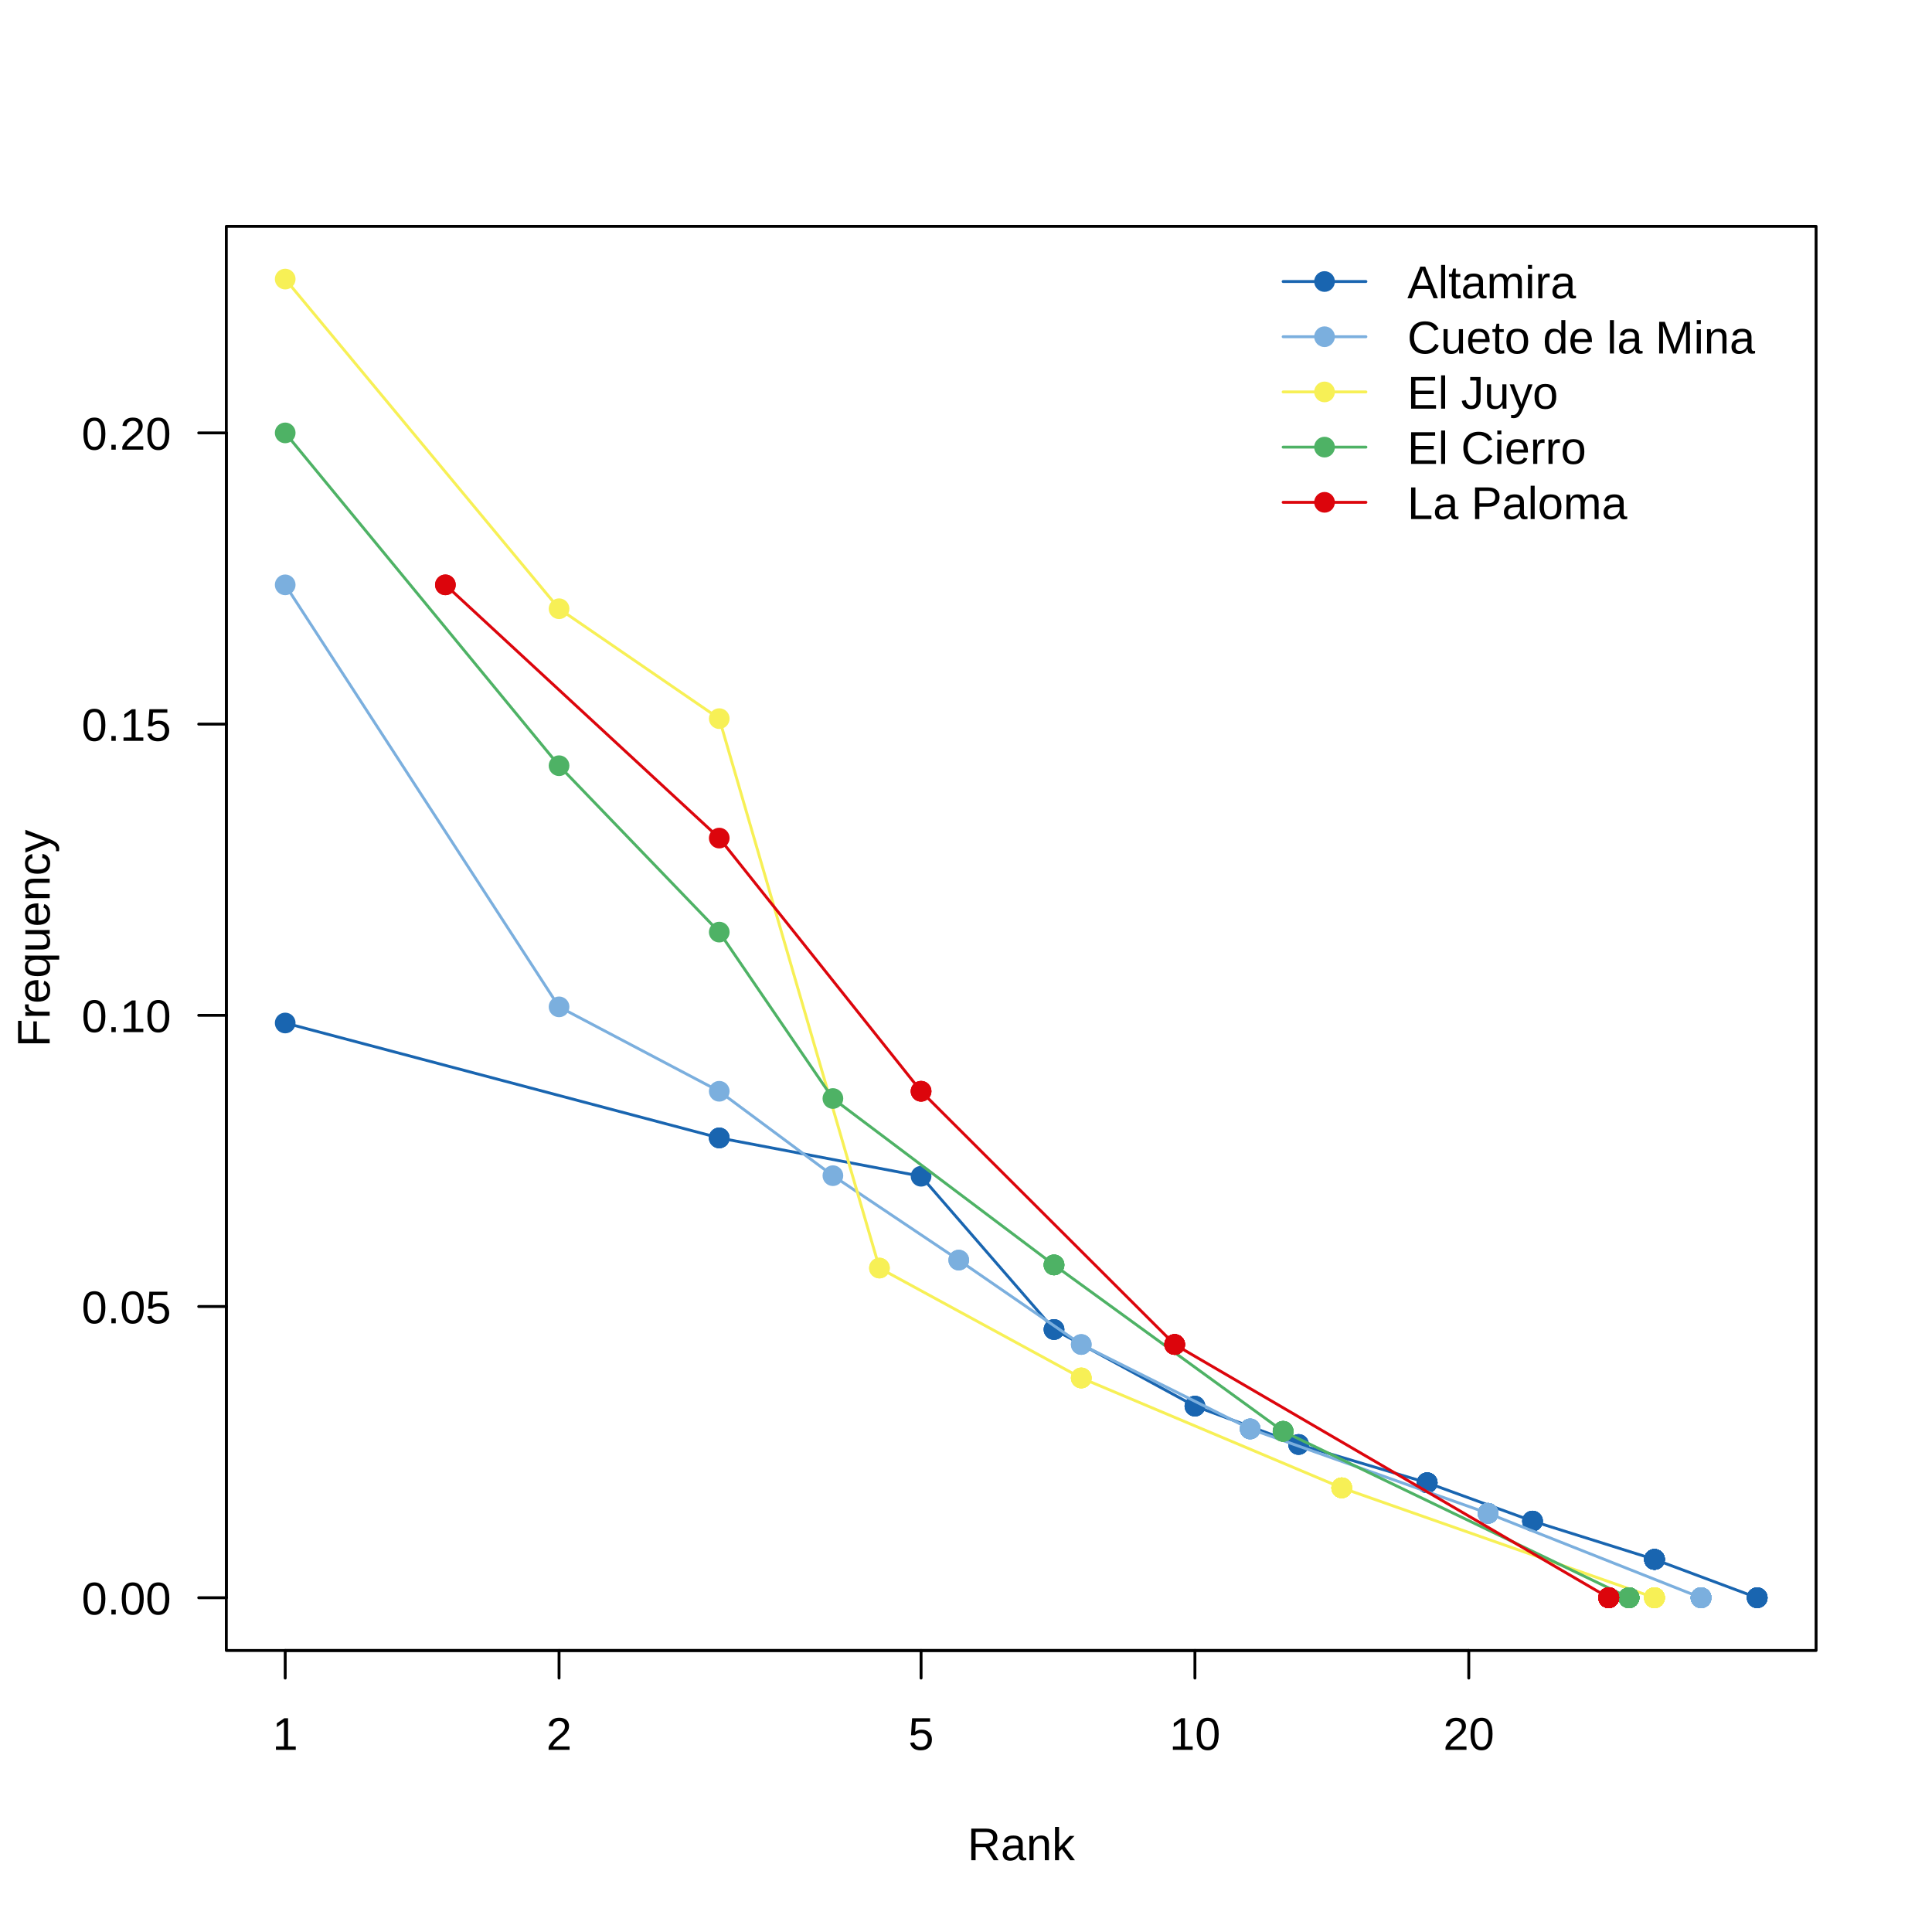
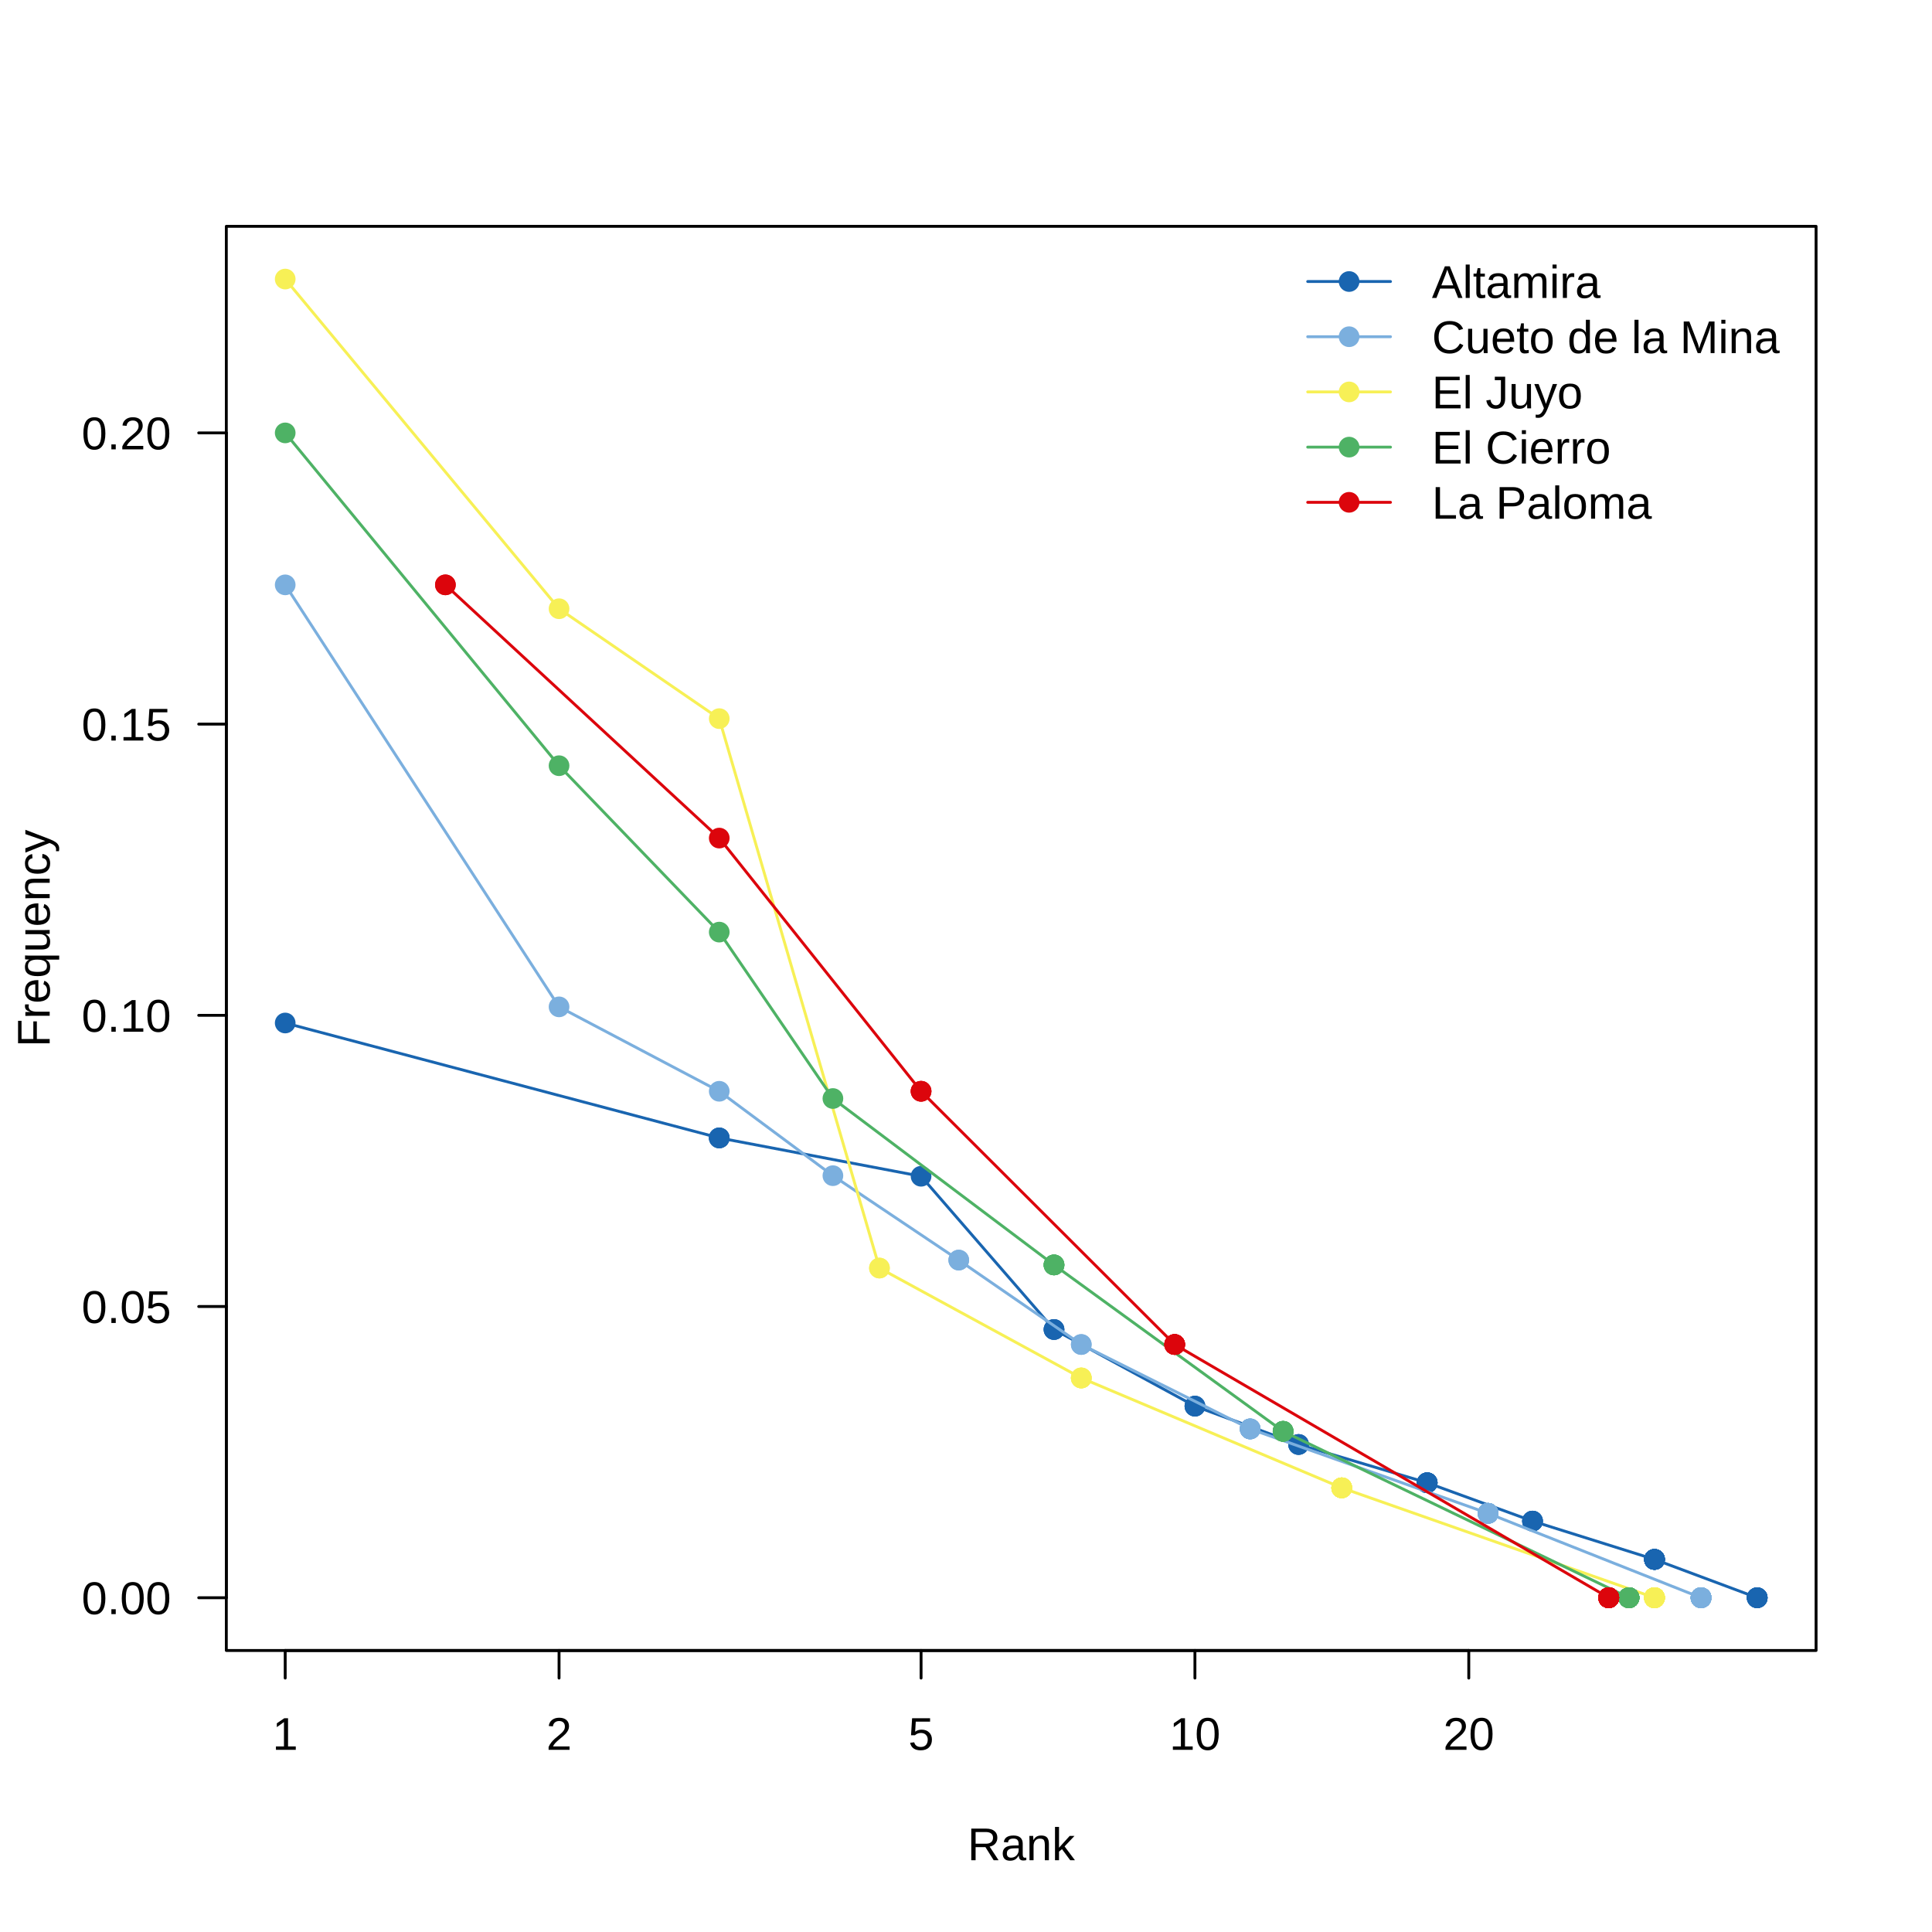
<svg xmlns="http://www.w3.org/2000/svg" class="svglite" width="504.00pt" height="504.00pt" viewBox="0 0 504.00 504.00">
  <defs>
    <style type="text/css">
    .svglite line, .svglite polyline, .svglite polygon, .svglite path, .svglite rect, .svglite circle {
      fill: none;
      stroke: #000000;
      stroke-linecap: round;
      stroke-linejoin: round;
      stroke-miterlimit: 10.00;
    }
    .svglite text {
      white-space: pre;
    }
  </style>
  </defs>
  <rect width="100%" height="100%" style="stroke: none; fill: #FFFFFF;" />
  <defs>
    <clipPath id="cpMC4wMHw1MDQuMDB8MC4wMHw1MDQuMDA=">
      <rect x="0.00" y="0.00" width="504.00" height="504.00" />
    </clipPath>
  </defs>
  <g clip-path="url(#cpMC4wMHw1MDQuMDB8MC4wMHw1MDQuMDA=)">
</g>
  <defs>
    <clipPath id="cpNTkuMDR8NDczLjc2fDU5LjA0fDQzMC41Ng==">
      <rect x="59.04" y="59.04" width="414.72" height="371.52" />
    </clipPath>
  </defs>
  <g clip-path="url(#cpNTkuMDR8NDczLjc2fDU5LjA0fDQzMC41Ng==)">
    <polyline points="74.40,266.87 187.63,296.85 187.63,296.85 187.63,296.85 240.28,306.85 274.96,346.83 274.96,346.83 274.96,346.83 311.72,366.82 311.72,366.82 311.72,366.82 338.76,376.82 338.76,376.82 338.76,376.82 372.31,386.81 372.31,386.81 372.31,386.81 372.31,386.81 372.31,386.81 372.31,386.81 372.31,386.81 399.79,396.81 399.79,396.81 399.79,396.81 399.79,396.81 431.61,406.80 431.61,406.80 431.61,406.80 431.61,406.80 431.61,406.80 431.61,406.80 431.61,406.80 431.61,406.80 431.61,406.80 431.61,406.80 431.61,406.80 431.61,406.80 431.61,406.80 458.40,416.80 458.40,416.80 458.40,416.80 458.40,416.80 458.40,416.80 458.40,416.80 " style="stroke-width: 0.75; stroke: #1965B0;" />
    <circle cx="74.40" cy="266.87" r="2.70" style="stroke-width: 0.75; stroke: none; fill: #1965B0;" />
    <circle cx="187.63" cy="296.85" r="2.70" style="stroke-width: 0.75; stroke: none; fill: #1965B0;" />
    <circle cx="187.63" cy="296.85" r="2.70" style="stroke-width: 0.75; stroke: none; fill: #1965B0;" />
    <circle cx="187.63" cy="296.85" r="2.70" style="stroke-width: 0.75; stroke: none; fill: #1965B0;" />
    <circle cx="240.28" cy="306.85" r="2.70" style="stroke-width: 0.75; stroke: none; fill: #1965B0;" />
    <circle cx="274.96" cy="346.83" r="2.70" style="stroke-width: 0.75; stroke: none; fill: #1965B0;" />
    <circle cx="274.96" cy="346.83" r="2.70" style="stroke-width: 0.75; stroke: none; fill: #1965B0;" />
    <circle cx="274.96" cy="346.83" r="2.70" style="stroke-width: 0.75; stroke: none; fill: #1965B0;" />
    <circle cx="311.72" cy="366.82" r="2.70" style="stroke-width: 0.75; stroke: none; fill: #1965B0;" />
    <circle cx="311.72" cy="366.82" r="2.70" style="stroke-width: 0.75; stroke: none; fill: #1965B0;" />
    <circle cx="311.72" cy="366.82" r="2.70" style="stroke-width: 0.75; stroke: none; fill: #1965B0;" />
    <circle cx="338.76" cy="376.82" r="2.70" style="stroke-width: 0.75; stroke: none; fill: #1965B0;" />
    <circle cx="338.76" cy="376.82" r="2.70" style="stroke-width: 0.75; stroke: none; fill: #1965B0;" />
    <circle cx="338.76" cy="376.82" r="2.70" style="stroke-width: 0.75; stroke: none; fill: #1965B0;" />
    <circle cx="372.31" cy="386.81" r="2.70" style="stroke-width: 0.75; stroke: none; fill: #1965B0;" />
    <circle cx="372.31" cy="386.81" r="2.70" style="stroke-width: 0.75; stroke: none; fill: #1965B0;" />
    <circle cx="372.31" cy="386.81" r="2.70" style="stroke-width: 0.75; stroke: none; fill: #1965B0;" />
    <circle cx="372.31" cy="386.81" r="2.70" style="stroke-width: 0.75; stroke: none; fill: #1965B0;" />
    <circle cx="372.31" cy="386.81" r="2.70" style="stroke-width: 0.75; stroke: none; fill: #1965B0;" />
    <circle cx="372.31" cy="386.81" r="2.70" style="stroke-width: 0.75; stroke: none; fill: #1965B0;" />
    <circle cx="372.31" cy="386.81" r="2.70" style="stroke-width: 0.75; stroke: none; fill: #1965B0;" />
    <circle cx="399.79" cy="396.81" r="2.70" style="stroke-width: 0.75; stroke: none; fill: #1965B0;" />
    <circle cx="399.79" cy="396.81" r="2.70" style="stroke-width: 0.75; stroke: none; fill: #1965B0;" />
    <circle cx="399.79" cy="396.81" r="2.70" style="stroke-width: 0.75; stroke: none; fill: #1965B0;" />
    <circle cx="399.79" cy="396.81" r="2.70" style="stroke-width: 0.75; stroke: none; fill: #1965B0;" />
    <circle cx="431.61" cy="406.80" r="2.70" style="stroke-width: 0.75; stroke: none; fill: #1965B0;" />
    <circle cx="431.61" cy="406.80" r="2.70" style="stroke-width: 0.75; stroke: none; fill: #1965B0;" />
    <circle cx="431.61" cy="406.80" r="2.70" style="stroke-width: 0.75; stroke: none; fill: #1965B0;" />
    <circle cx="431.61" cy="406.80" r="2.70" style="stroke-width: 0.75; stroke: none; fill: #1965B0;" />
    <circle cx="431.61" cy="406.80" r="2.70" style="stroke-width: 0.75; stroke: none; fill: #1965B0;" />
    <circle cx="431.61" cy="406.80" r="2.70" style="stroke-width: 0.75; stroke: none; fill: #1965B0;" />
    <circle cx="431.61" cy="406.80" r="2.70" style="stroke-width: 0.75; stroke: none; fill: #1965B0;" />
    <circle cx="431.61" cy="406.80" r="2.70" style="stroke-width: 0.75; stroke: none; fill: #1965B0;" />
    <circle cx="431.61" cy="406.80" r="2.70" style="stroke-width: 0.75; stroke: none; fill: #1965B0;" />
    <circle cx="431.61" cy="406.80" r="2.70" style="stroke-width: 0.75; stroke: none; fill: #1965B0;" />
    <circle cx="431.61" cy="406.80" r="2.70" style="stroke-width: 0.75; stroke: none; fill: #1965B0;" />
    <circle cx="431.61" cy="406.80" r="2.70" style="stroke-width: 0.75; stroke: none; fill: #1965B0;" />
    <circle cx="431.61" cy="406.80" r="2.70" style="stroke-width: 0.75; stroke: none; fill: #1965B0;" />
    <circle cx="458.40" cy="416.80" r="2.70" style="stroke-width: 0.75; stroke: none; fill: #1965B0;" />
    <circle cx="458.40" cy="416.80" r="2.70" style="stroke-width: 0.75; stroke: none; fill: #1965B0;" />
    <circle cx="458.40" cy="416.80" r="2.70" style="stroke-width: 0.75; stroke: none; fill: #1965B0;" />
    <circle cx="458.40" cy="416.80" r="2.70" style="stroke-width: 0.75; stroke: none; fill: #1965B0;" />
    <circle cx="458.40" cy="416.80" r="2.70" style="stroke-width: 0.75; stroke: none; fill: #1965B0;" />
    <circle cx="458.40" cy="416.80" r="2.70" style="stroke-width: 0.75; stroke: none; fill: #1965B0;" />
    <polyline points="74.40,152.57 145.84,262.66 187.63,284.68 217.28,306.70 250.11,328.72 250.11,328.72 282.07,350.74 282.07,350.74 326.13,372.76 326.13,372.76 326.13,372.76 326.13,372.76 326.13,372.76 326.13,372.76 388.19,394.78 388.19,394.78 388.19,394.78 388.19,394.78 388.19,394.78 388.19,394.78 388.19,394.78 388.19,394.78 388.19,394.78 388.19,394.78 388.19,394.78 388.19,394.78 388.19,394.78 443.75,416.80 443.75,416.80 443.75,416.80 443.75,416.80 443.75,416.80 443.75,416.80 443.75,416.80 443.75,416.80 443.75,416.80 443.75,416.80 443.75,416.80 443.75,416.80 443.75,416.80 443.75,416.80 443.75,416.80 443.75,416.80 443.75,416.80 " style="stroke-width: 0.75; stroke: #7BAFDE;" />
    <circle cx="74.40" cy="152.57" r="2.70" style="stroke-width: 0.75; stroke: none; fill: #7BAFDE;" />
    <circle cx="145.84" cy="262.66" r="2.70" style="stroke-width: 0.75; stroke: none; fill: #7BAFDE;" />
    <circle cx="187.63" cy="284.68" r="2.70" style="stroke-width: 0.75; stroke: none; fill: #7BAFDE;" />
    <circle cx="217.28" cy="306.70" r="2.70" style="stroke-width: 0.75; stroke: none; fill: #7BAFDE;" />
    <circle cx="250.11" cy="328.72" r="2.70" style="stroke-width: 0.75; stroke: none; fill: #7BAFDE;" />
    <circle cx="250.11" cy="328.72" r="2.70" style="stroke-width: 0.75; stroke: none; fill: #7BAFDE;" />
    <circle cx="282.07" cy="350.74" r="2.70" style="stroke-width: 0.75; stroke: none; fill: #7BAFDE;" />
    <circle cx="282.07" cy="350.74" r="2.70" style="stroke-width: 0.75; stroke: none; fill: #7BAFDE;" />
    <circle cx="326.13" cy="372.76" r="2.70" style="stroke-width: 0.75; stroke: none; fill: #7BAFDE;" />
    <circle cx="326.13" cy="372.76" r="2.70" style="stroke-width: 0.75; stroke: none; fill: #7BAFDE;" />
    <circle cx="326.13" cy="372.76" r="2.70" style="stroke-width: 0.75; stroke: none; fill: #7BAFDE;" />
    <circle cx="326.13" cy="372.76" r="2.70" style="stroke-width: 0.75; stroke: none; fill: #7BAFDE;" />
    <circle cx="326.13" cy="372.76" r="2.70" style="stroke-width: 0.75; stroke: none; fill: #7BAFDE;" />
    <circle cx="326.13" cy="372.76" r="2.70" style="stroke-width: 0.75; stroke: none; fill: #7BAFDE;" />
    <circle cx="388.19" cy="394.78" r="2.70" style="stroke-width: 0.75; stroke: none; fill: #7BAFDE;" />
    <circle cx="388.19" cy="394.78" r="2.70" style="stroke-width: 0.75; stroke: none; fill: #7BAFDE;" />
    <circle cx="388.19" cy="394.78" r="2.70" style="stroke-width: 0.75; stroke: none; fill: #7BAFDE;" />
    <circle cx="388.19" cy="394.78" r="2.70" style="stroke-width: 0.75; stroke: none; fill: #7BAFDE;" />
    <circle cx="388.19" cy="394.78" r="2.70" style="stroke-width: 0.75; stroke: none; fill: #7BAFDE;" />
    <circle cx="388.19" cy="394.78" r="2.70" style="stroke-width: 0.75; stroke: none; fill: #7BAFDE;" />
    <circle cx="388.19" cy="394.78" r="2.70" style="stroke-width: 0.75; stroke: none; fill: #7BAFDE;" />
    <circle cx="388.19" cy="394.78" r="2.70" style="stroke-width: 0.75; stroke: none; fill: #7BAFDE;" />
    <circle cx="388.19" cy="394.78" r="2.70" style="stroke-width: 0.75; stroke: none; fill: #7BAFDE;" />
    <circle cx="388.19" cy="394.78" r="2.70" style="stroke-width: 0.75; stroke: none; fill: #7BAFDE;" />
    <circle cx="388.19" cy="394.78" r="2.70" style="stroke-width: 0.75; stroke: none; fill: #7BAFDE;" />
    <circle cx="388.19" cy="394.78" r="2.70" style="stroke-width: 0.75; stroke: none; fill: #7BAFDE;" />
    <circle cx="388.19" cy="394.78" r="2.70" style="stroke-width: 0.75; stroke: none; fill: #7BAFDE;" />
    <circle cx="443.75" cy="416.80" r="2.70" style="stroke-width: 0.75; stroke: none; fill: #7BAFDE;" />
    <circle cx="443.75" cy="416.80" r="2.70" style="stroke-width: 0.75; stroke: none; fill: #7BAFDE;" />
    <circle cx="443.75" cy="416.80" r="2.70" style="stroke-width: 0.75; stroke: none; fill: #7BAFDE;" />
    <circle cx="443.75" cy="416.80" r="2.70" style="stroke-width: 0.75; stroke: none; fill: #7BAFDE;" />
    <circle cx="443.75" cy="416.80" r="2.70" style="stroke-width: 0.75; stroke: none; fill: #7BAFDE;" />
    <circle cx="443.75" cy="416.80" r="2.70" style="stroke-width: 0.75; stroke: none; fill: #7BAFDE;" />
    <circle cx="443.75" cy="416.80" r="2.70" style="stroke-width: 0.75; stroke: none; fill: #7BAFDE;" />
    <circle cx="443.75" cy="416.80" r="2.70" style="stroke-width: 0.75; stroke: none; fill: #7BAFDE;" />
    <circle cx="443.75" cy="416.80" r="2.70" style="stroke-width: 0.75; stroke: none; fill: #7BAFDE;" />
    <circle cx="443.75" cy="416.80" r="2.70" style="stroke-width: 0.75; stroke: none; fill: #7BAFDE;" />
    <circle cx="443.75" cy="416.80" r="2.70" style="stroke-width: 0.75; stroke: none; fill: #7BAFDE;" />
    <circle cx="443.75" cy="416.80" r="2.70" style="stroke-width: 0.75; stroke: none; fill: #7BAFDE;" />
    <circle cx="443.75" cy="416.80" r="2.70" style="stroke-width: 0.75; stroke: none; fill: #7BAFDE;" />
    <circle cx="443.75" cy="416.80" r="2.70" style="stroke-width: 0.75; stroke: none; fill: #7BAFDE;" />
    <circle cx="443.75" cy="416.80" r="2.70" style="stroke-width: 0.75; stroke: none; fill: #7BAFDE;" />
    <circle cx="443.75" cy="416.80" r="2.70" style="stroke-width: 0.75; stroke: none; fill: #7BAFDE;" />
    <circle cx="443.75" cy="416.80" r="2.70" style="stroke-width: 0.75; stroke: none; fill: #7BAFDE;" />
    <polyline points="74.40,72.80 145.84,158.80 187.63,187.47 229.42,330.80 229.42,330.80 282.07,359.47 282.07,359.47 282.07,359.47 282.07,359.47 350.02,388.13 350.02,388.13 350.02,388.13 350.02,388.13 350.02,388.13 350.02,388.13 350.02,388.13 350.02,388.13 350.02,388.13 350.02,388.13 431.61,416.80 431.61,416.80 431.61,416.80 431.61,416.80 431.61,416.80 431.61,416.80 431.61,416.80 431.61,416.80 431.61,416.80 431.61,416.80 431.61,416.80 431.61,416.80 431.61,416.80 431.61,416.80 431.61,416.80 431.61,416.80 431.61,416.80 431.61,416.80 431.61,416.80 431.61,416.80 431.61,416.80 431.61,416.80 431.61,416.80 431.61,416.80 431.61,416.80 " style="stroke-width: 0.75; stroke: #F7F056;" />
    <circle cx="74.40" cy="72.80" r="2.70" style="stroke-width: 0.75; stroke: none; fill: #F7F056;" />
    <circle cx="145.84" cy="158.80" r="2.70" style="stroke-width: 0.75; stroke: none; fill: #F7F056;" />
    <circle cx="187.63" cy="187.47" r="2.70" style="stroke-width: 0.75; stroke: none; fill: #F7F056;" />
    <circle cx="229.42" cy="330.80" r="2.70" style="stroke-width: 0.75; stroke: none; fill: #F7F056;" />
    <circle cx="229.42" cy="330.80" r="2.70" style="stroke-width: 0.75; stroke: none; fill: #F7F056;" />
    <circle cx="282.07" cy="359.47" r="2.70" style="stroke-width: 0.75; stroke: none; fill: #F7F056;" />
    <circle cx="282.07" cy="359.47" r="2.70" style="stroke-width: 0.75; stroke: none; fill: #F7F056;" />
    <circle cx="282.07" cy="359.47" r="2.70" style="stroke-width: 0.75; stroke: none; fill: #F7F056;" />
    <circle cx="282.07" cy="359.47" r="2.70" style="stroke-width: 0.75; stroke: none; fill: #F7F056;" />
    <circle cx="350.02" cy="388.13" r="2.70" style="stroke-width: 0.75; stroke: none; fill: #F7F056;" />
    <circle cx="350.02" cy="388.13" r="2.70" style="stroke-width: 0.75; stroke: none; fill: #F7F056;" />
    <circle cx="350.02" cy="388.13" r="2.70" style="stroke-width: 0.75; stroke: none; fill: #F7F056;" />
    <circle cx="350.02" cy="388.13" r="2.70" style="stroke-width: 0.75; stroke: none; fill: #F7F056;" />
    <circle cx="350.02" cy="388.13" r="2.70" style="stroke-width: 0.75; stroke: none; fill: #F7F056;" />
    <circle cx="350.02" cy="388.13" r="2.70" style="stroke-width: 0.75; stroke: none; fill: #F7F056;" />
    <circle cx="350.02" cy="388.13" r="2.70" style="stroke-width: 0.75; stroke: none; fill: #F7F056;" />
    <circle cx="350.02" cy="388.13" r="2.70" style="stroke-width: 0.75; stroke: none; fill: #F7F056;" />
    <circle cx="350.02" cy="388.13" r="2.70" style="stroke-width: 0.75; stroke: none; fill: #F7F056;" />
    <circle cx="350.02" cy="388.13" r="2.70" style="stroke-width: 0.75; stroke: none; fill: #F7F056;" />
    <circle cx="431.61" cy="416.80" r="2.70" style="stroke-width: 0.75; stroke: none; fill: #F7F056;" />
    <circle cx="431.61" cy="416.80" r="2.70" style="stroke-width: 0.75; stroke: none; fill: #F7F056;" />
    <circle cx="431.61" cy="416.80" r="2.70" style="stroke-width: 0.75; stroke: none; fill: #F7F056;" />
    <circle cx="431.61" cy="416.80" r="2.70" style="stroke-width: 0.75; stroke: none; fill: #F7F056;" />
    <circle cx="431.61" cy="416.80" r="2.70" style="stroke-width: 0.75; stroke: none; fill: #F7F056;" />
    <circle cx="431.61" cy="416.80" r="2.70" style="stroke-width: 0.75; stroke: none; fill: #F7F056;" />
    <circle cx="431.61" cy="416.80" r="2.70" style="stroke-width: 0.75; stroke: none; fill: #F7F056;" />
    <circle cx="431.61" cy="416.80" r="2.70" style="stroke-width: 0.75; stroke: none; fill: #F7F056;" />
    <circle cx="431.61" cy="416.80" r="2.70" style="stroke-width: 0.75; stroke: none; fill: #F7F056;" />
    <circle cx="431.61" cy="416.80" r="2.70" style="stroke-width: 0.75; stroke: none; fill: #F7F056;" />
    <circle cx="431.61" cy="416.80" r="2.70" style="stroke-width: 0.75; stroke: none; fill: #F7F056;" />
    <circle cx="431.61" cy="416.80" r="2.70" style="stroke-width: 0.75; stroke: none; fill: #F7F056;" />
    <circle cx="431.61" cy="416.80" r="2.70" style="stroke-width: 0.75; stroke: none; fill: #F7F056;" />
    <circle cx="431.61" cy="416.80" r="2.70" style="stroke-width: 0.75; stroke: none; fill: #F7F056;" />
    <circle cx="431.61" cy="416.80" r="2.70" style="stroke-width: 0.75; stroke: none; fill: #F7F056;" />
    <circle cx="431.61" cy="416.80" r="2.70" style="stroke-width: 0.75; stroke: none; fill: #F7F056;" />
    <circle cx="431.61" cy="416.80" r="2.70" style="stroke-width: 0.75; stroke: none; fill: #F7F056;" />
    <circle cx="431.61" cy="416.80" r="2.70" style="stroke-width: 0.75; stroke: none; fill: #F7F056;" />
    <circle cx="431.61" cy="416.80" r="2.70" style="stroke-width: 0.75; stroke: none; fill: #F7F056;" />
    <circle cx="431.61" cy="416.80" r="2.70" style="stroke-width: 0.75; stroke: none; fill: #F7F056;" />
    <circle cx="431.61" cy="416.80" r="2.70" style="stroke-width: 0.75; stroke: none; fill: #F7F056;" />
    <circle cx="431.61" cy="416.80" r="2.70" style="stroke-width: 0.75; stroke: none; fill: #F7F056;" />
    <circle cx="431.61" cy="416.80" r="2.70" style="stroke-width: 0.75; stroke: none; fill: #F7F056;" />
    <circle cx="431.61" cy="416.80" r="2.70" style="stroke-width: 0.75; stroke: none; fill: #F7F056;" />
    <circle cx="431.61" cy="416.80" r="2.70" style="stroke-width: 0.75; stroke: none; fill: #F7F056;" />
    <polyline points="74.40,112.93 145.84,199.75 187.63,243.16 217.28,286.57 274.96,329.98 274.96,329.98 274.96,329.98 274.96,329.98 274.96,329.98 334.72,373.39 334.72,373.39 334.72,373.39 334.72,373.39 334.72,373.39 334.72,373.39 424.95,416.80 424.95,416.80 424.95,416.80 424.95,416.80 424.95,416.80 424.95,416.80 424.95,416.80 424.95,416.80 424.95,416.80 424.95,416.80 424.95,416.80 424.95,416.80 424.95,416.80 424.95,416.80 424.95,416.80 424.95,416.80 424.95,416.80 424.95,416.80 424.95,416.80 424.95,416.80 424.95,416.80 424.95,416.80 424.95,416.80 424.95,416.80 424.95,416.80 424.95,416.80 424.95,416.80 424.95,416.80 424.95,416.80 " style="stroke-width: 0.75; stroke: #4EB265;" />
    <circle cx="74.40" cy="112.93" r="2.70" style="stroke-width: 0.75; stroke: none; fill: #4EB265;" />
    <circle cx="145.84" cy="199.75" r="2.70" style="stroke-width: 0.75; stroke: none; fill: #4EB265;" />
    <circle cx="187.63" cy="243.16" r="2.70" style="stroke-width: 0.75; stroke: none; fill: #4EB265;" />
    <circle cx="217.28" cy="286.57" r="2.70" style="stroke-width: 0.75; stroke: none; fill: #4EB265;" />
    <circle cx="274.96" cy="329.98" r="2.70" style="stroke-width: 0.75; stroke: none; fill: #4EB265;" />
    <circle cx="274.96" cy="329.98" r="2.70" style="stroke-width: 0.75; stroke: none; fill: #4EB265;" />
    <circle cx="274.96" cy="329.98" r="2.70" style="stroke-width: 0.75; stroke: none; fill: #4EB265;" />
    <circle cx="274.96" cy="329.98" r="2.70" style="stroke-width: 0.75; stroke: none; fill: #4EB265;" />
    <circle cx="274.96" cy="329.98" r="2.70" style="stroke-width: 0.75; stroke: none; fill: #4EB265;" />
    <circle cx="334.72" cy="373.39" r="2.70" style="stroke-width: 0.75; stroke: none; fill: #4EB265;" />
    <circle cx="334.72" cy="373.39" r="2.70" style="stroke-width: 0.75; stroke: none; fill: #4EB265;" />
    <circle cx="334.72" cy="373.39" r="2.70" style="stroke-width: 0.75; stroke: none; fill: #4EB265;" />
    <circle cx="334.72" cy="373.39" r="2.70" style="stroke-width: 0.75; stroke: none; fill: #4EB265;" />
    <circle cx="334.72" cy="373.39" r="2.70" style="stroke-width: 0.75; stroke: none; fill: #4EB265;" />
    <circle cx="334.72" cy="373.39" r="2.70" style="stroke-width: 0.75; stroke: none; fill: #4EB265;" />
    <circle cx="424.95" cy="416.80" r="2.70" style="stroke-width: 0.75; stroke: none; fill: #4EB265;" />
    <circle cx="424.95" cy="416.80" r="2.70" style="stroke-width: 0.75; stroke: none; fill: #4EB265;" />
    <circle cx="424.95" cy="416.80" r="2.70" style="stroke-width: 0.75; stroke: none; fill: #4EB265;" />
    <circle cx="424.95" cy="416.80" r="2.70" style="stroke-width: 0.75; stroke: none; fill: #4EB265;" />
    <circle cx="424.95" cy="416.80" r="2.70" style="stroke-width: 0.75; stroke: none; fill: #4EB265;" />
    <circle cx="424.95" cy="416.80" r="2.70" style="stroke-width: 0.75; stroke: none; fill: #4EB265;" />
    <circle cx="424.95" cy="416.80" r="2.70" style="stroke-width: 0.75; stroke: none; fill: #4EB265;" />
    <circle cx="424.95" cy="416.80" r="2.70" style="stroke-width: 0.75; stroke: none; fill: #4EB265;" />
    <circle cx="424.95" cy="416.80" r="2.70" style="stroke-width: 0.75; stroke: none; fill: #4EB265;" />
    <circle cx="424.95" cy="416.80" r="2.70" style="stroke-width: 0.75; stroke: none; fill: #4EB265;" />
    <circle cx="424.95" cy="416.80" r="2.70" style="stroke-width: 0.75; stroke: none; fill: #4EB265;" />
    <circle cx="424.95" cy="416.80" r="2.70" style="stroke-width: 0.75; stroke: none; fill: #4EB265;" />
    <circle cx="424.95" cy="416.80" r="2.70" style="stroke-width: 0.75; stroke: none; fill: #4EB265;" />
    <circle cx="424.95" cy="416.80" r="2.70" style="stroke-width: 0.75; stroke: none; fill: #4EB265;" />
    <circle cx="424.95" cy="416.80" r="2.70" style="stroke-width: 0.75; stroke: none; fill: #4EB265;" />
    <circle cx="424.95" cy="416.80" r="2.70" style="stroke-width: 0.75; stroke: none; fill: #4EB265;" />
    <circle cx="424.95" cy="416.80" r="2.70" style="stroke-width: 0.75; stroke: none; fill: #4EB265;" />
    <circle cx="424.95" cy="416.80" r="2.70" style="stroke-width: 0.75; stroke: none; fill: #4EB265;" />
    <circle cx="424.95" cy="416.80" r="2.70" style="stroke-width: 0.75; stroke: none; fill: #4EB265;" />
    <circle cx="424.95" cy="416.80" r="2.70" style="stroke-width: 0.75; stroke: none; fill: #4EB265;" />
    <circle cx="424.95" cy="416.80" r="2.70" style="stroke-width: 0.75; stroke: none; fill: #4EB265;" />
    <circle cx="424.95" cy="416.80" r="2.70" style="stroke-width: 0.75; stroke: none; fill: #4EB265;" />
    <circle cx="424.95" cy="416.80" r="2.70" style="stroke-width: 0.75; stroke: none; fill: #4EB265;" />
    <circle cx="424.95" cy="416.80" r="2.70" style="stroke-width: 0.75; stroke: none; fill: #4EB265;" />
    <circle cx="424.95" cy="416.80" r="2.70" style="stroke-width: 0.75; stroke: none; fill: #4EB265;" />
    <circle cx="424.95" cy="416.80" r="2.70" style="stroke-width: 0.75; stroke: none; fill: #4EB265;" />
    <circle cx="424.95" cy="416.80" r="2.70" style="stroke-width: 0.75; stroke: none; fill: #4EB265;" />
    <circle cx="424.95" cy="416.80" r="2.70" style="stroke-width: 0.75; stroke: none; fill: #4EB265;" />
    <circle cx="424.95" cy="416.80" r="2.70" style="stroke-width: 0.75; stroke: none; fill: #4EB265;" />
    <polyline points="116.19,152.57 116.19,152.57 187.63,218.63 240.28,284.68 240.28,284.68 240.28,284.68 306.44,350.74 306.44,350.74 306.44,350.74 306.44,350.74 306.44,350.74 306.44,350.74 419.67,416.80 419.67,416.80 419.67,416.80 419.67,416.80 419.67,416.80 419.67,416.80 419.67,416.80 419.67,416.80 419.67,416.80 419.67,416.80 419.67,416.80 419.67,416.80 419.67,416.80 419.67,416.80 419.67,416.80 419.67,416.80 419.67,416.80 419.67,416.80 419.67,416.80 419.67,416.80 419.67,416.80 419.67,416.80 419.67,416.80 419.67,416.80 419.67,416.80 419.67,416.80 419.67,416.80 419.67,416.80 419.67,416.80 419.67,416.80 419.67,416.80 419.67,416.80 " style="stroke-width: 0.75; stroke: #DC050C;" />
    <circle cx="116.19" cy="152.57" r="2.70" style="stroke-width: 0.75; stroke: none; fill: #DC050C;" />
    <circle cx="116.19" cy="152.57" r="2.70" style="stroke-width: 0.75; stroke: none; fill: #DC050C;" />
    <circle cx="187.63" cy="218.63" r="2.70" style="stroke-width: 0.75; stroke: none; fill: #DC050C;" />
    <circle cx="240.28" cy="284.68" r="2.70" style="stroke-width: 0.75; stroke: none; fill: #DC050C;" />
    <circle cx="240.28" cy="284.68" r="2.70" style="stroke-width: 0.75; stroke: none; fill: #DC050C;" />
    <circle cx="240.28" cy="284.68" r="2.70" style="stroke-width: 0.75; stroke: none; fill: #DC050C;" />
    <circle cx="306.44" cy="350.74" r="2.70" style="stroke-width: 0.75; stroke: none; fill: #DC050C;" />
    <circle cx="306.44" cy="350.74" r="2.70" style="stroke-width: 0.75; stroke: none; fill: #DC050C;" />
    <circle cx="306.44" cy="350.74" r="2.70" style="stroke-width: 0.75; stroke: none; fill: #DC050C;" />
    <circle cx="306.44" cy="350.74" r="2.70" style="stroke-width: 0.75; stroke: none; fill: #DC050C;" />
    <circle cx="306.44" cy="350.74" r="2.70" style="stroke-width: 0.75; stroke: none; fill: #DC050C;" />
    <circle cx="306.44" cy="350.74" r="2.70" style="stroke-width: 0.75; stroke: none; fill: #DC050C;" />
    <circle cx="419.67" cy="416.80" r="2.70" style="stroke-width: 0.75; stroke: none; fill: #DC050C;" />
    <circle cx="419.67" cy="416.80" r="2.70" style="stroke-width: 0.75; stroke: none; fill: #DC050C;" />
    <circle cx="419.67" cy="416.80" r="2.70" style="stroke-width: 0.75; stroke: none; fill: #DC050C;" />
    <circle cx="419.67" cy="416.80" r="2.70" style="stroke-width: 0.75; stroke: none; fill: #DC050C;" />
    <circle cx="419.67" cy="416.80" r="2.70" style="stroke-width: 0.75; stroke: none; fill: #DC050C;" />
    <circle cx="419.67" cy="416.80" r="2.70" style="stroke-width: 0.75; stroke: none; fill: #DC050C;" />
    <circle cx="419.67" cy="416.80" r="2.70" style="stroke-width: 0.75; stroke: none; fill: #DC050C;" />
    <circle cx="419.67" cy="416.80" r="2.70" style="stroke-width: 0.75; stroke: none; fill: #DC050C;" />
    <circle cx="419.67" cy="416.80" r="2.70" style="stroke-width: 0.75; stroke: none; fill: #DC050C;" />
    <circle cx="419.67" cy="416.80" r="2.70" style="stroke-width: 0.75; stroke: none; fill: #DC050C;" />
    <circle cx="419.67" cy="416.80" r="2.70" style="stroke-width: 0.75; stroke: none; fill: #DC050C;" />
    <circle cx="419.67" cy="416.80" r="2.70" style="stroke-width: 0.75; stroke: none; fill: #DC050C;" />
    <circle cx="419.67" cy="416.80" r="2.70" style="stroke-width: 0.75; stroke: none; fill: #DC050C;" />
    <circle cx="419.67" cy="416.80" r="2.70" style="stroke-width: 0.75; stroke: none; fill: #DC050C;" />
    <circle cx="419.67" cy="416.80" r="2.70" style="stroke-width: 0.75; stroke: none; fill: #DC050C;" />
    <circle cx="419.67" cy="416.80" r="2.70" style="stroke-width: 0.75; stroke: none; fill: #DC050C;" />
    <circle cx="419.67" cy="416.80" r="2.70" style="stroke-width: 0.75; stroke: none; fill: #DC050C;" />
    <circle cx="419.67" cy="416.80" r="2.70" style="stroke-width: 0.75; stroke: none; fill: #DC050C;" />
    <circle cx="419.67" cy="416.80" r="2.70" style="stroke-width: 0.75; stroke: none; fill: #DC050C;" />
    <circle cx="419.67" cy="416.80" r="2.70" style="stroke-width: 0.75; stroke: none; fill: #DC050C;" />
    <circle cx="419.67" cy="416.80" r="2.70" style="stroke-width: 0.75; stroke: none; fill: #DC050C;" />
    <circle cx="419.67" cy="416.80" r="2.70" style="stroke-width: 0.75; stroke: none; fill: #DC050C;" />
    <circle cx="419.67" cy="416.80" r="2.70" style="stroke-width: 0.75; stroke: none; fill: #DC050C;" />
    <circle cx="419.67" cy="416.80" r="2.70" style="stroke-width: 0.75; stroke: none; fill: #DC050C;" />
    <circle cx="419.67" cy="416.80" r="2.70" style="stroke-width: 0.75; stroke: none; fill: #DC050C;" />
    <circle cx="419.67" cy="416.80" r="2.70" style="stroke-width: 0.75; stroke: none; fill: #DC050C;" />
    <circle cx="419.67" cy="416.80" r="2.70" style="stroke-width: 0.75; stroke: none; fill: #DC050C;" />
    <circle cx="419.67" cy="416.80" r="2.70" style="stroke-width: 0.75; stroke: none; fill: #DC050C;" />
    <circle cx="419.67" cy="416.80" r="2.70" style="stroke-width: 0.75; stroke: none; fill: #DC050C;" />
    <circle cx="419.67" cy="416.80" r="2.70" style="stroke-width: 0.75; stroke: none; fill: #DC050C;" />
    <circle cx="419.67" cy="416.80" r="2.70" style="stroke-width: 0.75; stroke: none; fill: #DC050C;" />
    <circle cx="419.67" cy="416.80" r="2.70" style="stroke-width: 0.75; stroke: none; fill: #DC050C;" />
  </g>
  <g clip-path="url(#cpMC4wMHw1MDQuMDB8MC4wMHw1MDQuMDA=)">
    <line x1="74.40" y1="430.56" x2="383.16" y2="430.56" style="stroke-width: 0.75;" />
    <line x1="74.40" y1="430.56" x2="74.40" y2="437.76" style="stroke-width: 0.75;" />
    <line x1="145.84" y1="430.56" x2="145.84" y2="437.76" style="stroke-width: 0.75;" />
    <line x1="240.28" y1="430.56" x2="240.28" y2="437.76" style="stroke-width: 0.75;" />
    <line x1="311.72" y1="430.56" x2="311.72" y2="437.76" style="stroke-width: 0.75;" />
    <line x1="383.16" y1="430.56" x2="383.16" y2="437.76" style="stroke-width: 0.75;" />
-     <text x="74.40" y="456.48" text-anchor="middle" style="font-size: 12.00px; font-family: &quot;Arial&quot;;" textLength="7.64px" lengthAdjust="spacingAndGlyphs">1</text>
-     <text x="145.84" y="456.48" text-anchor="middle" style="font-size: 12.00px; font-family: &quot;Arial&quot;;" textLength="7.64px" lengthAdjust="spacingAndGlyphs">2</text>
-     <text x="240.28" y="456.48" text-anchor="middle" style="font-size: 12.00px; font-family: &quot;Arial&quot;;" textLength="7.64px" lengthAdjust="spacingAndGlyphs">5</text>
-     <text x="311.72" y="456.48" text-anchor="middle" style="font-size: 12.00px; font-family: &quot;Arial&quot;;" textLength="15.28px" lengthAdjust="spacingAndGlyphs">10</text>
-     <text x="383.16" y="456.48" text-anchor="middle" style="font-size: 12.00px; font-family: &quot;Arial&quot;;" textLength="15.28px" lengthAdjust="spacingAndGlyphs">20</text>
+     <text x="74.40" y="456.48" text-anchor="middle" style="font-size: 12.00px; font-family: &quot;Arial&quot;;" textLength="6.86px" lengthAdjust="spacingAndGlyphs">1</text>
+     <text x="145.84" y="456.48" text-anchor="middle" style="font-size: 12.00px; font-family: &quot;Arial&quot;;" textLength="6.86px" lengthAdjust="spacingAndGlyphs">2</text>
+     <text x="240.28" y="456.48" text-anchor="middle" style="font-size: 12.00px; font-family: &quot;Arial&quot;;" textLength="6.86px" lengthAdjust="spacingAndGlyphs">5</text>
+     <text x="311.72" y="456.48" text-anchor="middle" style="font-size: 12.00px; font-family: &quot;Arial&quot;;" textLength="13.72px" lengthAdjust="spacingAndGlyphs">10</text>
+     <text x="383.16" y="456.48" text-anchor="middle" style="font-size: 12.00px; font-family: &quot;Arial&quot;;" textLength="13.72px" lengthAdjust="spacingAndGlyphs">20</text>
    <line x1="59.04" y1="416.80" x2="59.04" y2="112.93" style="stroke-width: 0.75;" />
    <line x1="59.04" y1="416.80" x2="51.84" y2="416.80" style="stroke-width: 0.75;" />
    <line x1="59.04" y1="340.83" x2="51.84" y2="340.83" style="stroke-width: 0.75;" />
    <line x1="59.04" y1="264.87" x2="51.84" y2="264.87" style="stroke-width: 0.75;" />
    <line x1="59.04" y1="188.90" x2="51.84" y2="188.90" style="stroke-width: 0.75;" />
    <line x1="59.04" y1="112.93" x2="51.84" y2="112.93" style="stroke-width: 0.75;" />
-     <text x="44.64" y="421.17" text-anchor="end" style="font-size: 12.00px; font-family: &quot;Arial&quot;;" textLength="26.73px" lengthAdjust="spacingAndGlyphs">0.00</text>
-     <text x="44.64" y="345.21" text-anchor="end" style="font-size: 12.00px; font-family: &quot;Arial&quot;;" textLength="26.73px" lengthAdjust="spacingAndGlyphs">0.05</text>
-     <text x="44.64" y="269.24" text-anchor="end" style="font-size: 12.00px; font-family: &quot;Arial&quot;;" textLength="26.73px" lengthAdjust="spacingAndGlyphs">0.10</text>
-     <text x="44.64" y="193.27" text-anchor="end" style="font-size: 12.00px; font-family: &quot;Arial&quot;;" textLength="26.73px" lengthAdjust="spacingAndGlyphs">0.15</text>
-     <text x="44.64" y="117.31" text-anchor="end" style="font-size: 12.00px; font-family: &quot;Arial&quot;;" textLength="26.73px" lengthAdjust="spacingAndGlyphs">0.20</text>
+     <text x="44.64" y="421.08" text-anchor="end" style="font-size: 12.00px; font-family: &quot;Arial&quot;;" textLength="23.80px" lengthAdjust="spacingAndGlyphs">0.00</text>
+     <text x="44.64" y="345.12" text-anchor="end" style="font-size: 12.00px; font-family: &quot;Arial&quot;;" textLength="23.80px" lengthAdjust="spacingAndGlyphs">0.05</text>
+     <text x="44.64" y="269.15" text-anchor="end" style="font-size: 12.00px; font-family: &quot;Arial&quot;;" textLength="23.80px" lengthAdjust="spacingAndGlyphs">0.10</text>
+     <text x="44.64" y="193.18" text-anchor="end" style="font-size: 12.00px; font-family: &quot;Arial&quot;;" textLength="23.80px" lengthAdjust="spacingAndGlyphs">0.15</text>
+     <text x="44.64" y="117.22" text-anchor="end" style="font-size: 12.00px; font-family: &quot;Arial&quot;;" textLength="23.80px" lengthAdjust="spacingAndGlyphs">0.20</text>
    <polygon points="59.04,430.56 473.76,430.56 473.76,59.04 59.04,59.04 " style="stroke-width: 0.75;" />
-     <text x="266.40" y="485.28" text-anchor="middle" style="font-size: 12.00px; font-family: &quot;Arial&quot;;" textLength="29.99px" lengthAdjust="spacingAndGlyphs">Rank</text>
-     <text transform="translate(12.96,244.80) rotate(-90)" text-anchor="middle" style="font-size: 12.00px; font-family: &quot;Arial&quot;;" textLength="62.02px" lengthAdjust="spacingAndGlyphs">Frequency</text>
+     <text x="266.40" y="485.28" text-anchor="middle" style="font-size: 12.00px; font-family: &quot;Arial&quot;;" textLength="28.02px" lengthAdjust="spacingAndGlyphs">Rank</text>
+     <text transform="translate(12.96,244.80) rotate(-90)" text-anchor="middle" style="font-size: 12.00px; font-family: &quot;Arial&quot;;" textLength="58.81px" lengthAdjust="spacingAndGlyphs">Frequency</text>
  </g>
  <g clip-path="url(#cpNTkuMDR8NDczLjc2fDU5LjA0fDQzMC41Ng==)">
-     <line x1="334.73" y1="73.44" x2="356.33" y2="73.44" style="stroke-width: 0.75; stroke: #1965B0;" />
-     <line x1="334.73" y1="87.84" x2="356.33" y2="87.84" style="stroke-width: 0.75; stroke: #7BAFDE;" />
-     <line x1="334.73" y1="102.24" x2="356.33" y2="102.24" style="stroke-width: 0.75; stroke: #F7F056;" />
-     <line x1="334.73" y1="116.64" x2="356.33" y2="116.64" style="stroke-width: 0.75; stroke: #4EB265;" />
-     <line x1="334.73" y1="131.04" x2="356.33" y2="131.04" style="stroke-width: 0.75; stroke: #DC050C;" />
-     <circle cx="345.53" cy="73.44" r="2.70" style="stroke-width: 0.75; stroke: none; fill: #1965B0;" />
-     <circle cx="345.53" cy="87.84" r="2.70" style="stroke-width: 0.75; stroke: none; fill: #7BAFDE;" />
-     <circle cx="345.53" cy="102.24" r="2.70" style="stroke-width: 0.75; stroke: none; fill: #F7F056;" />
-     <circle cx="345.53" cy="116.64" r="2.70" style="stroke-width: 0.75; stroke: none; fill: #4EB265;" />
-     <circle cx="345.53" cy="131.04" r="2.70" style="stroke-width: 0.75; stroke: none; fill: #DC050C;" />
-     <text x="367.13" y="77.81" style="font-size: 12.00px; font-family: &quot;Arial&quot;;" textLength="50.93px" lengthAdjust="spacingAndGlyphs">Altamira</text>
-     <text x="367.13" y="92.21" style="font-size: 12.00px; font-family: &quot;Arial&quot;;" textLength="101.23px" lengthAdjust="spacingAndGlyphs">Cueto de la Mina</text>
-     <text x="367.13" y="106.61" style="font-size: 12.00px; font-family: &quot;Arial&quot;;" textLength="40.33px" lengthAdjust="spacingAndGlyphs">El Juyo</text>
-     <text x="367.13" y="121.01" style="font-size: 12.00px; font-family: &quot;Arial&quot;;" textLength="50.57px" lengthAdjust="spacingAndGlyphs">El Cierro</text>
-     <text x="367.13" y="135.41" style="font-size: 12.00px; font-family: &quot;Arial&quot;;" textLength="61.65px" lengthAdjust="spacingAndGlyphs">La Paloma</text>
+     <line x1="341.14" y1="73.44" x2="362.74" y2="73.44" style="stroke-width: 0.75; stroke: #1965B0;" />
+     <line x1="341.14" y1="87.84" x2="362.74" y2="87.84" style="stroke-width: 0.75; stroke: #7BAFDE;" />
+     <line x1="341.14" y1="102.24" x2="362.74" y2="102.24" style="stroke-width: 0.75; stroke: #F7F056;" />
+     <line x1="341.14" y1="116.64" x2="362.74" y2="116.64" style="stroke-width: 0.75; stroke: #4EB265;" />
+     <line x1="341.14" y1="131.04" x2="362.74" y2="131.04" style="stroke-width: 0.75; stroke: #DC050C;" />
+     <circle cx="351.94" cy="73.44" r="2.70" style="stroke-width: 0.75; stroke: none; fill: #1965B0;" />
+     <circle cx="351.94" cy="87.84" r="2.70" style="stroke-width: 0.75; stroke: none; fill: #7BAFDE;" />
+     <circle cx="351.94" cy="102.24" r="2.70" style="stroke-width: 0.75; stroke: none; fill: #F7F056;" />
+     <circle cx="351.94" cy="116.64" r="2.70" style="stroke-width: 0.75; stroke: none; fill: #4EB265;" />
+     <circle cx="351.94" cy="131.04" r="2.70" style="stroke-width: 0.75; stroke: none; fill: #DC050C;" />
+     <text x="373.54" y="77.72" style="font-size: 12.00px; font-family: &quot;Arial&quot;;" textLength="47.83px" lengthAdjust="spacingAndGlyphs">Altamira</text>
+     <text x="373.54" y="92.12" style="font-size: 12.00px; font-family: &quot;Arial&quot;;" textLength="94.82px" lengthAdjust="spacingAndGlyphs">Cueto de la Mina</text>
+     <text x="373.54" y="106.52" style="font-size: 12.00px; font-family: &quot;Arial&quot;;" textLength="36.96px" lengthAdjust="spacingAndGlyphs">El Juyo</text>
+     <text x="373.54" y="120.92" style="font-size: 12.00px; font-family: &quot;Arial&quot;;" textLength="47.50px" lengthAdjust="spacingAndGlyphs">El Cierro</text>
+     <text x="373.54" y="135.32" style="font-size: 12.00px; font-family: &quot;Arial&quot;;" textLength="58.43px" lengthAdjust="spacingAndGlyphs">La Paloma</text>
  </g>
</svg>
